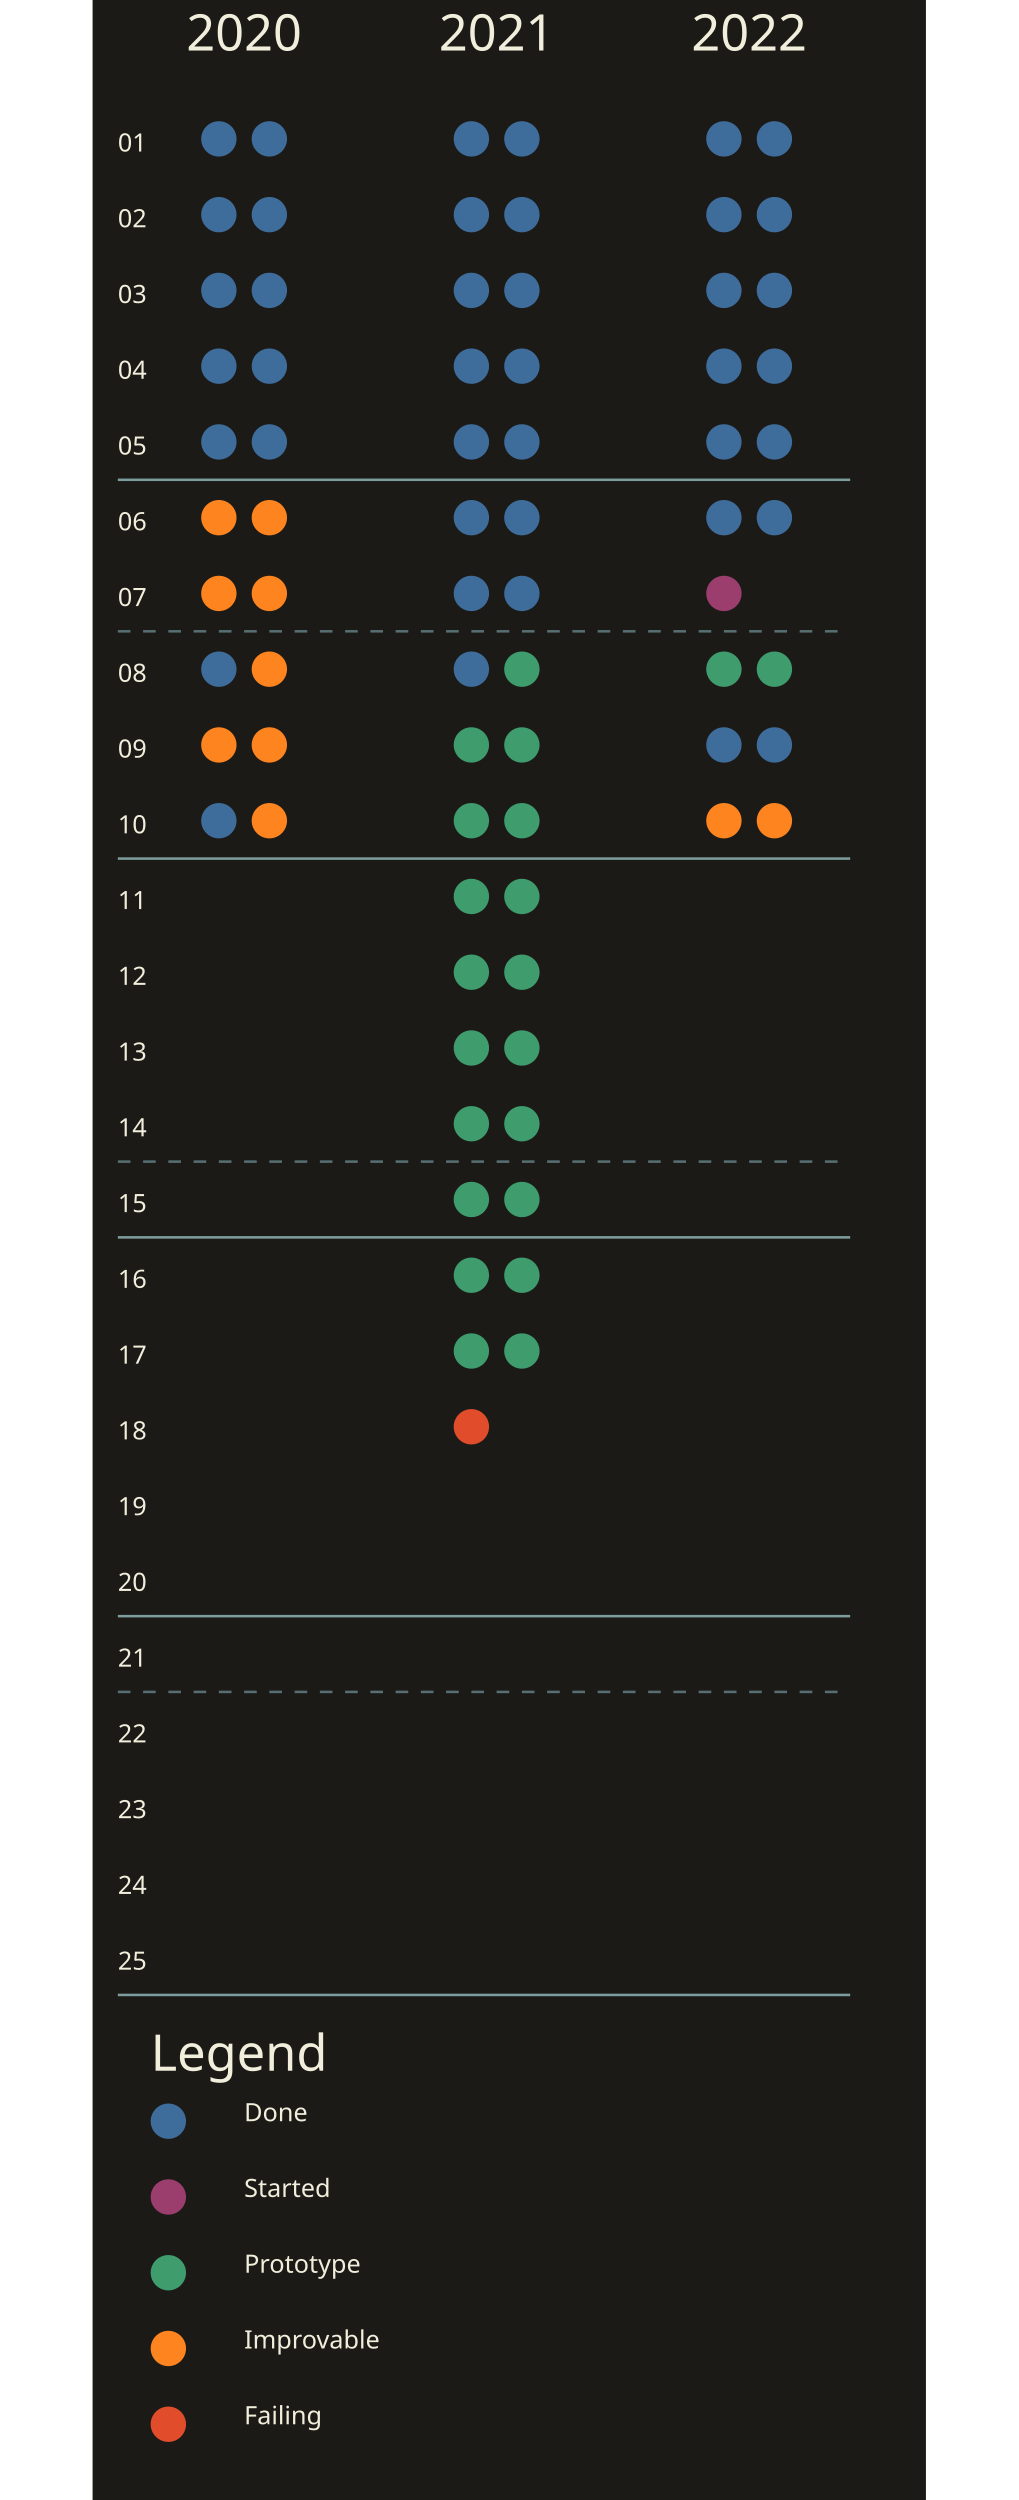
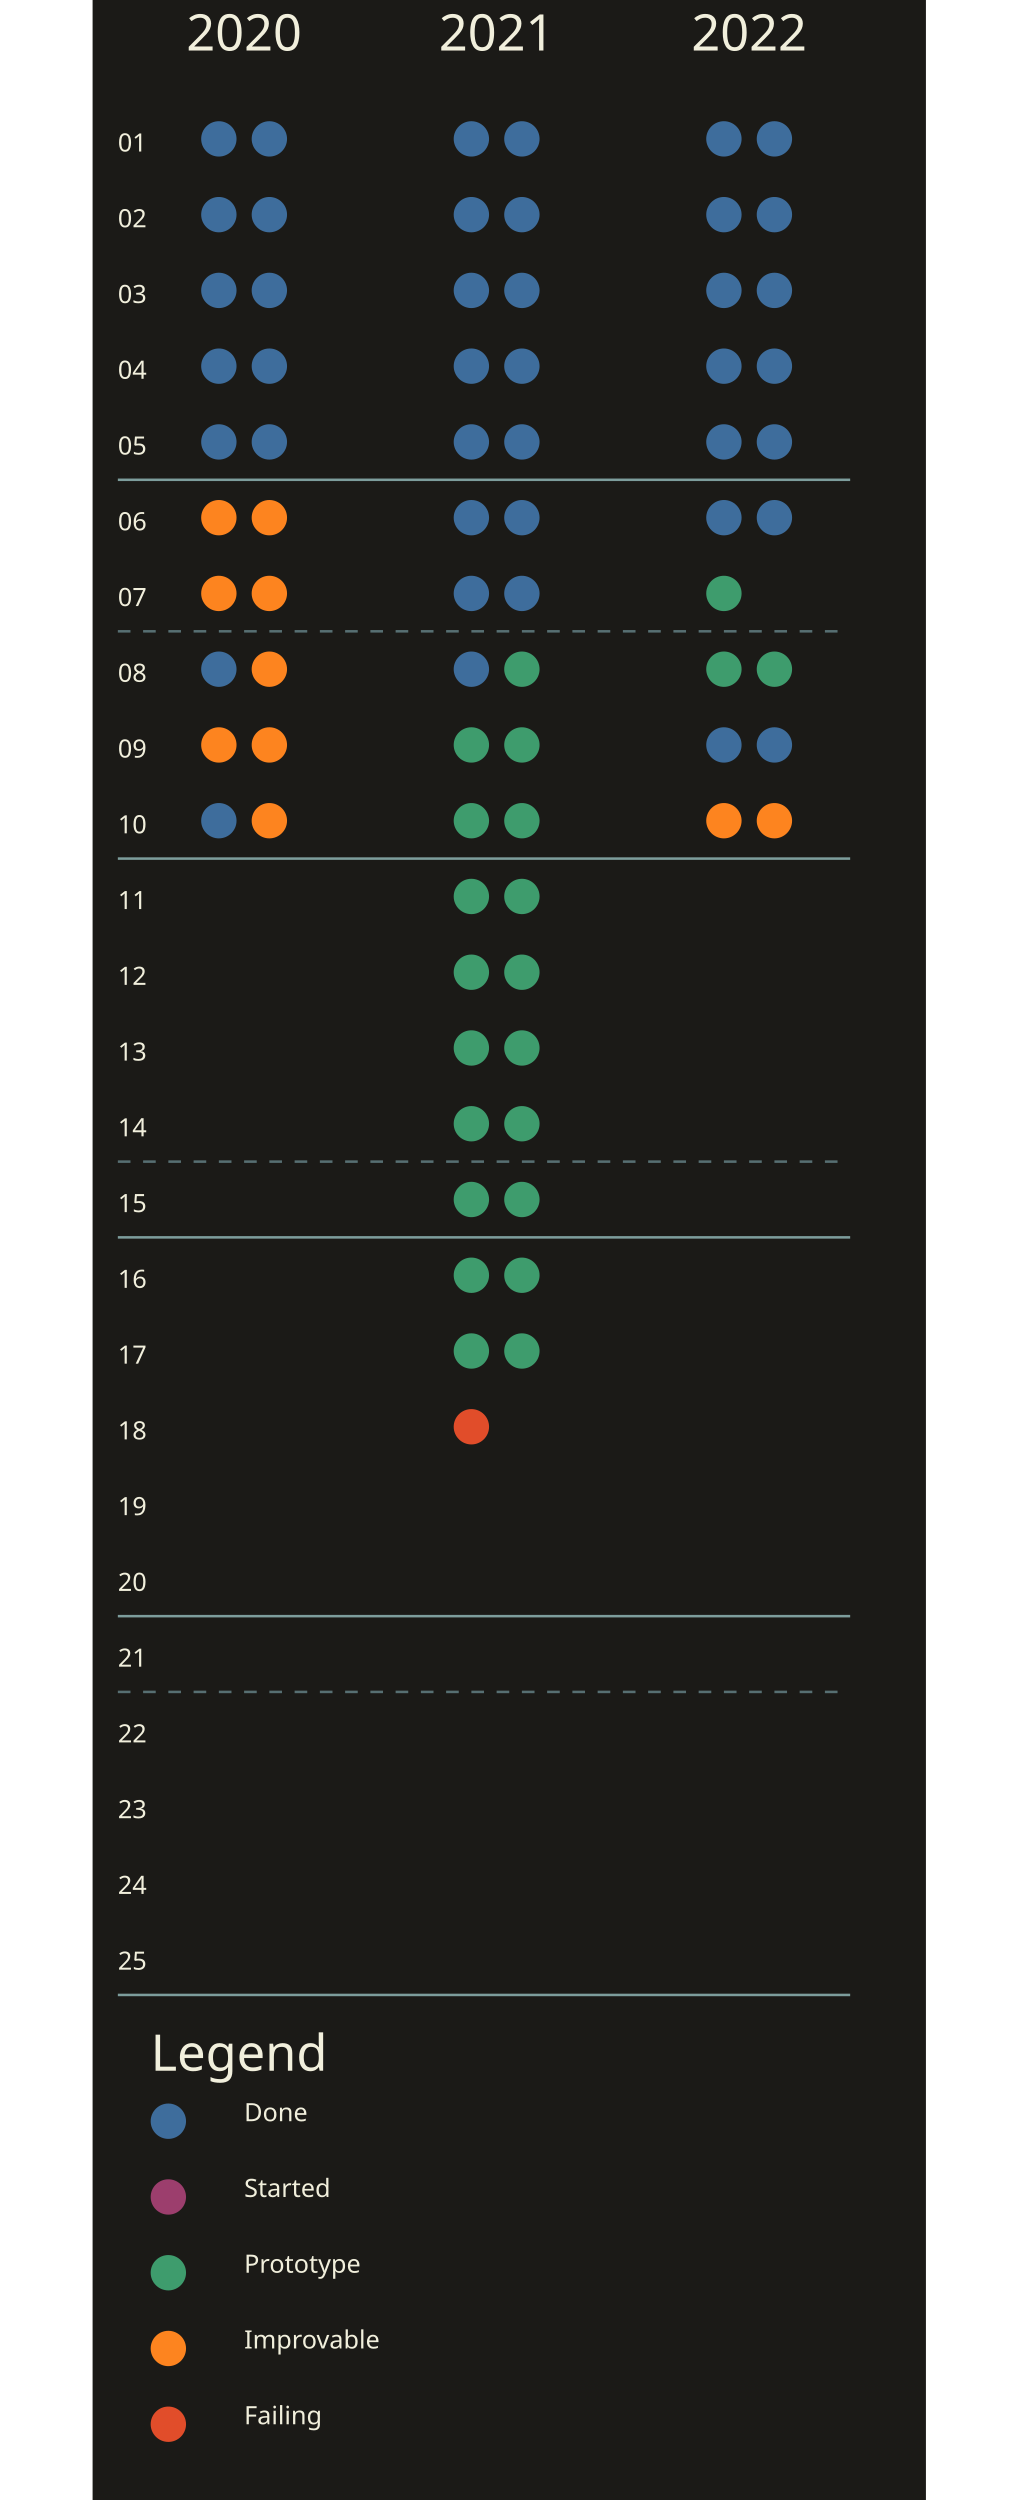
<svg xmlns="http://www.w3.org/2000/svg" height="810" style="font-family: 'Recursive', sans-serif;" viewBox="0 0 330 990" width="330">
  <defs>
    <style>
@font-face {
    font-family: 'Recursive';
    src: url('https://fonts.googleapis.com/css2?family=Recursive:wght,CASL@500,1&amp;display=swap');
  }
</style>
  </defs>
  <rect fill="#1b1a17" height="100%" width="100%" />
  <text fill="#F1EFDC" font-size="20" text-anchor="middle" x="60" y="20">
2020
</text>
  <circle cx="50" cy="55" fill="#3e6d9c" r="7" />
  <circle cx="70" cy="55" fill="#3e6d9c" r="7" />
  <circle cx="50" cy="85" fill="#3e6d9c" r="7" />
  <circle cx="70" cy="85" fill="#3e6d9c" r="7" />
  <circle cx="50" cy="115" fill="#3e6d9c" r="7" />
  <circle cx="70" cy="115" fill="#3e6d9c" r="7" />
  <circle cx="50" cy="145" fill="#3e6d9c" r="7" />
  <circle cx="70" cy="145" fill="#3e6d9c" r="7" />
  <circle cx="50" cy="175" fill="#3e6d9c" r="7" />
  <circle cx="70" cy="175" fill="#3e6d9c" r="7" />
  <circle cx="50" cy="205" fill="#fd841f" r="7" />
  <circle cx="70" cy="205" fill="#fd841f" r="7" />
  <circle cx="50" cy="235" fill="#fd841f" r="7" />
  <circle cx="70" cy="235" fill="#fd841f" r="7" />
  <circle cx="50" cy="265" fill="#3e6d9c" r="7" />
  <circle cx="70" cy="265" fill="#fd841f" r="7" />
  <circle cx="50" cy="295" fill="#fd841f" r="7" />
  <circle cx="70" cy="295" fill="#fd841f" r="7" />
  <circle cx="50" cy="325" fill="#3e6d9c" r="7" />
  <circle cx="70" cy="325" fill="#fd841f" r="7" />
  <text fill="#F1EFDC" font-size="20" text-anchor="middle" x="160" y="20">
2021
</text>
  <circle cx="150" cy="55" fill="#3e6d9c" r="7" />
  <circle cx="170" cy="55" fill="#3e6d9c" r="7" />
  <circle cx="150" cy="85" fill="#3e6d9c" r="7" />
  <circle cx="170" cy="85" fill="#3e6d9c" r="7" />
  <circle cx="150" cy="115" fill="#3e6d9c" r="7" />
  <circle cx="170" cy="115" fill="#3e6d9c" r="7" />
  <circle cx="150" cy="145" fill="#3e6d9c" r="7" />
  <circle cx="170" cy="145" fill="#3e6d9c" r="7" />
  <circle cx="150" cy="175" fill="#3e6d9c" r="7" />
  <circle cx="170" cy="175" fill="#3e6d9c" r="7" />
  <circle cx="150" cy="205" fill="#3e6d9c" r="7" />
  <circle cx="170" cy="205" fill="#3e6d9c" r="7" />
  <circle cx="150" cy="235" fill="#3e6d9c" r="7" />
  <circle cx="170" cy="235" fill="#3e6d9c" r="7" />
  <circle cx="150" cy="265" fill="#3e6d9c" r="7" />
  <circle cx="170" cy="265" fill="#3e9c6d" r="7" />
  <circle cx="150" cy="295" fill="#3e9c6d" r="7" />
  <circle cx="170" cy="295" fill="#3e9c6d" r="7" />
  <circle cx="150" cy="325" fill="#3e9c6d" r="7" />
  <circle cx="170" cy="325" fill="#3e9c6d" r="7" />
  <circle cx="150" cy="355" fill="#3e9c6d" r="7" />
  <circle cx="170" cy="355" fill="#3e9c6d" r="7" />
  <circle cx="150" cy="385" fill="#3e9c6d" r="7" />
  <circle cx="170" cy="385" fill="#3e9c6d" r="7" />
  <circle cx="150" cy="415" fill="#3e9c6d" r="7" />
  <circle cx="170" cy="415" fill="#3e9c6d" r="7" />
  <circle cx="150" cy="445" fill="#3e9c6d" r="7" />
  <circle cx="170" cy="445" fill="#3e9c6d" r="7" />
  <circle cx="150" cy="475" fill="#3e9c6d" r="7" />
  <circle cx="170" cy="475" fill="#3e9c6d" r="7" />
  <circle cx="150" cy="505" fill="#3e9c6d" r="7" />
  <circle cx="170" cy="505" fill="#3e9c6d" r="7" />
  <circle cx="150" cy="535" fill="#3e9c6d" r="7" />
  <circle cx="170" cy="535" fill="#3e9c6d" r="7" />
  <circle cx="150" cy="565" fill="#e14d2a" r="7" />
  <text fill="#F1EFDC" font-size="20" text-anchor="middle" x="260" y="20">
2022
</text>
  <circle cx="250" cy="55" fill="#3e6d9c" r="7" />
  <circle cx="270" cy="55" fill="#3e6d9c" r="7" />
  <circle cx="250" cy="85" fill="#3e6d9c" r="7" />
  <circle cx="270" cy="85" fill="#3e6d9c" r="7" />
  <circle cx="250" cy="115" fill="#3e6d9c" r="7" />
  <circle cx="270" cy="115" fill="#3e6d9c" r="7" />
  <circle cx="250" cy="145" fill="#3e6d9c" r="7" />
  <circle cx="270" cy="145" fill="#3e6d9c" r="7" />
  <circle cx="250" cy="175" fill="#3e6d9c" r="7" />
  <circle cx="270" cy="175" fill="#3e6d9c" r="7" />
  <circle cx="250" cy="205" fill="#3e6d9c" r="7" />
  <circle cx="270" cy="205" fill="#3e6d9c" r="7" />
-   <circle cx="250" cy="235" fill="#9c3e6d" r="7" />
+   <circle cx="250" cy="235" fill="#3e9c6d" r="7" />
  <circle cx="250" cy="265" fill="#3e9c6d" r="7" />
  <circle cx="270" cy="265" fill="#3e9c6d" r="7" />
  <circle cx="250" cy="295" fill="#3e6d9c" r="7" />
  <circle cx="270" cy="295" fill="#3e6d9c" r="7" />
  <circle cx="250" cy="325" fill="#fd841f" r="7" />
  <circle cx="270" cy="325" fill="#fd841f" r="7" />
  <text fill="#F1EFDC" font-size="10" x="10" y="60">
01
</text>
  <text fill="#F1EFDC" font-size="10" x="10" y="90">
02
</text>
  <text fill="#F1EFDC" font-size="10" x="10" y="120">
03
</text>
  <text fill="#F1EFDC" font-size="10" x="10" y="150">
04
</text>
  <text fill="#F1EFDC" font-size="10" x="10" y="180">
05
</text>
  <line stroke="#7D9D9C" x1="10" x2="300" y1="190" y2="190" />
  <text fill="#F1EFDC" font-size="10" x="10" y="210">
06
</text>
  <text fill="#F1EFDC" font-size="10" x="10" y="240">
07
</text>
  <line stroke="#576F72" stroke-dasharray="5,5" x1="10" x2="300" y1="250" y2="250" />
  <text fill="#F1EFDC" font-size="10" x="10" y="270">
08
</text>
  <text fill="#F1EFDC" font-size="10" x="10" y="300">
09
</text>
  <text fill="#F1EFDC" font-size="10" x="10" y="330">
10
</text>
  <line stroke="#7D9D9C" x1="10" x2="300" y1="340" y2="340" />
  <text fill="#F1EFDC" font-size="10" x="10" y="360">
11
</text>
  <text fill="#F1EFDC" font-size="10" x="10" y="390">
12
</text>
  <text fill="#F1EFDC" font-size="10" x="10" y="420">
13
</text>
  <text fill="#F1EFDC" font-size="10" x="10" y="450">
14
</text>
  <line stroke="#576F72" stroke-dasharray="5,5" x1="10" x2="300" y1="460" y2="460" />
  <text fill="#F1EFDC" font-size="10" x="10" y="480">
15
</text>
  <line stroke="#7D9D9C" x1="10" x2="300" y1="490" y2="490" />
  <text fill="#F1EFDC" font-size="10" x="10" y="510">
16
</text>
  <text fill="#F1EFDC" font-size="10" x="10" y="540">
17
</text>
  <text fill="#F1EFDC" font-size="10" x="10" y="570">
18
</text>
  <text fill="#F1EFDC" font-size="10" x="10" y="600">
19
</text>
  <text fill="#F1EFDC" font-size="10" x="10" y="630">
20
</text>
  <line stroke="#7D9D9C" x1="10" x2="300" y1="640" y2="640" />
  <text fill="#F1EFDC" font-size="10" x="10" y="660">
21
</text>
  <line stroke="#576F72" stroke-dasharray="5,5" x1="10" x2="300" y1="670" y2="670" />
  <text fill="#F1EFDC" font-size="10" x="10" y="690">
22
</text>
  <text fill="#F1EFDC" font-size="10" x="10" y="720">
23
</text>
  <text fill="#F1EFDC" font-size="10" x="10" y="750">
24
</text>
  <text fill="#F1EFDC" font-size="10" x="10" y="780">
25
</text>
  <line stroke="#7D9D9C" x1="10" x2="300" y1="790" y2="790" />
  <text fill="#F1EFDC" font-size="20" text-anchor="left" x="23" y="820">
Legend
</text>
  <circle cx="30" cy="840" fill="#3e6d9c" r="7" />
  <text fill="#F1EFDC" font-size="10" x="60" y="840">

Done

</text>
  <circle cx="30" cy="870" fill="#9c3e6d" r="7" />
  <text fill="#F1EFDC" font-size="10" x="60" y="870">

Started

</text>
  <circle cx="30" cy="900" fill="#3e9c6d" r="7" />
  <text fill="#F1EFDC" font-size="10" x="60" y="900">

Prototype

</text>
  <circle cx="30" cy="930" fill="#fd841f" r="7" />
  <text fill="#F1EFDC" font-size="10" x="60" y="930">

Improvable

</text>
  <circle cx="30" cy="960" fill="#e14d2a" r="7" />
  <text fill="#F1EFDC" font-size="10" x="60" y="960">

Failing

</text>
</svg>
